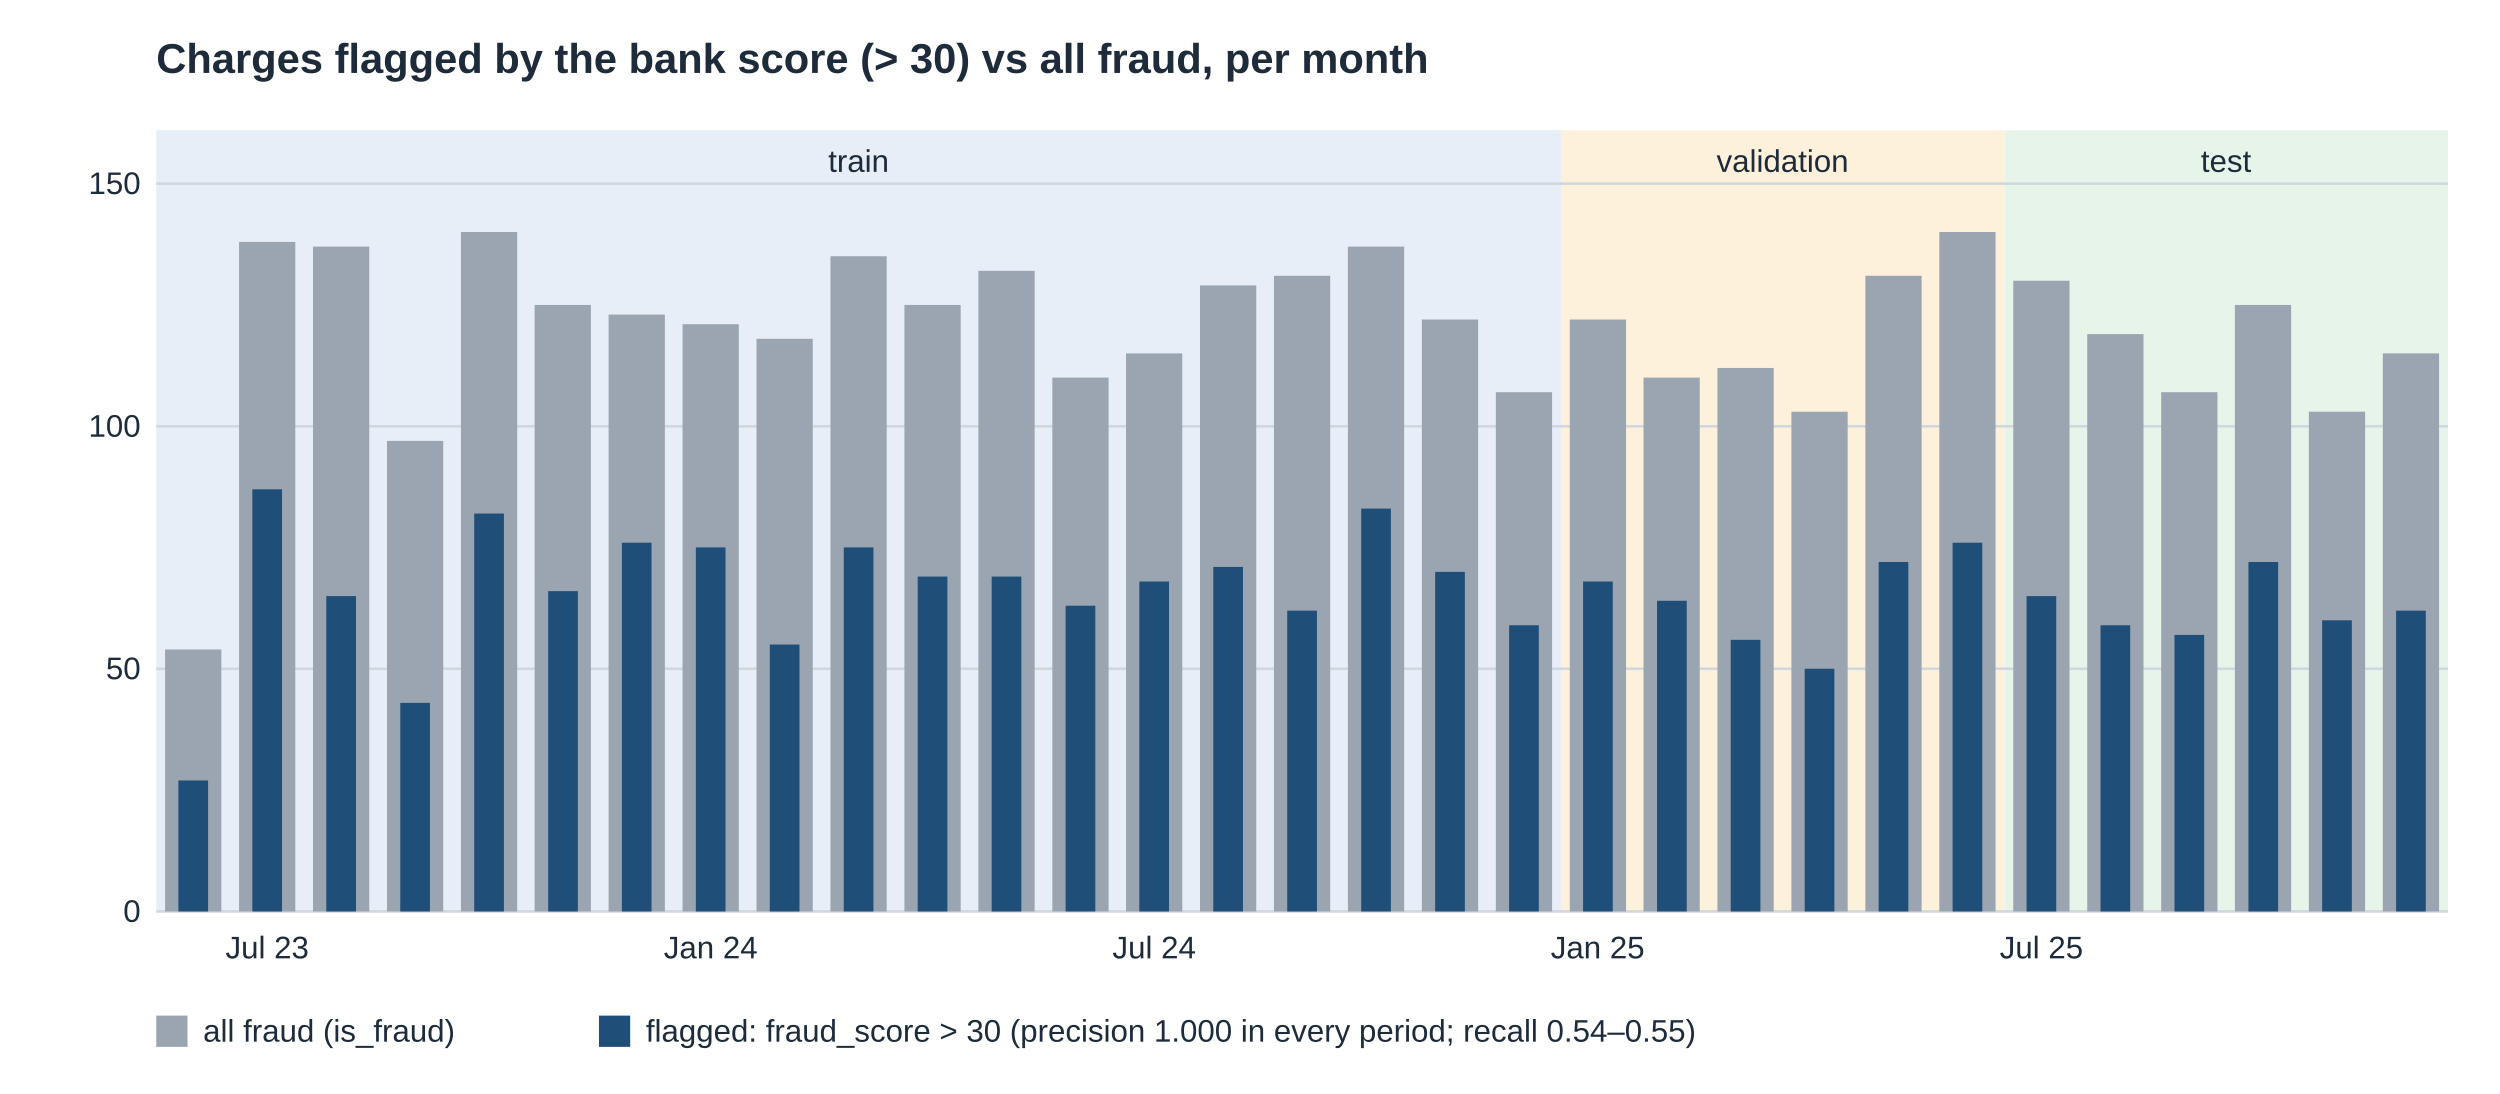
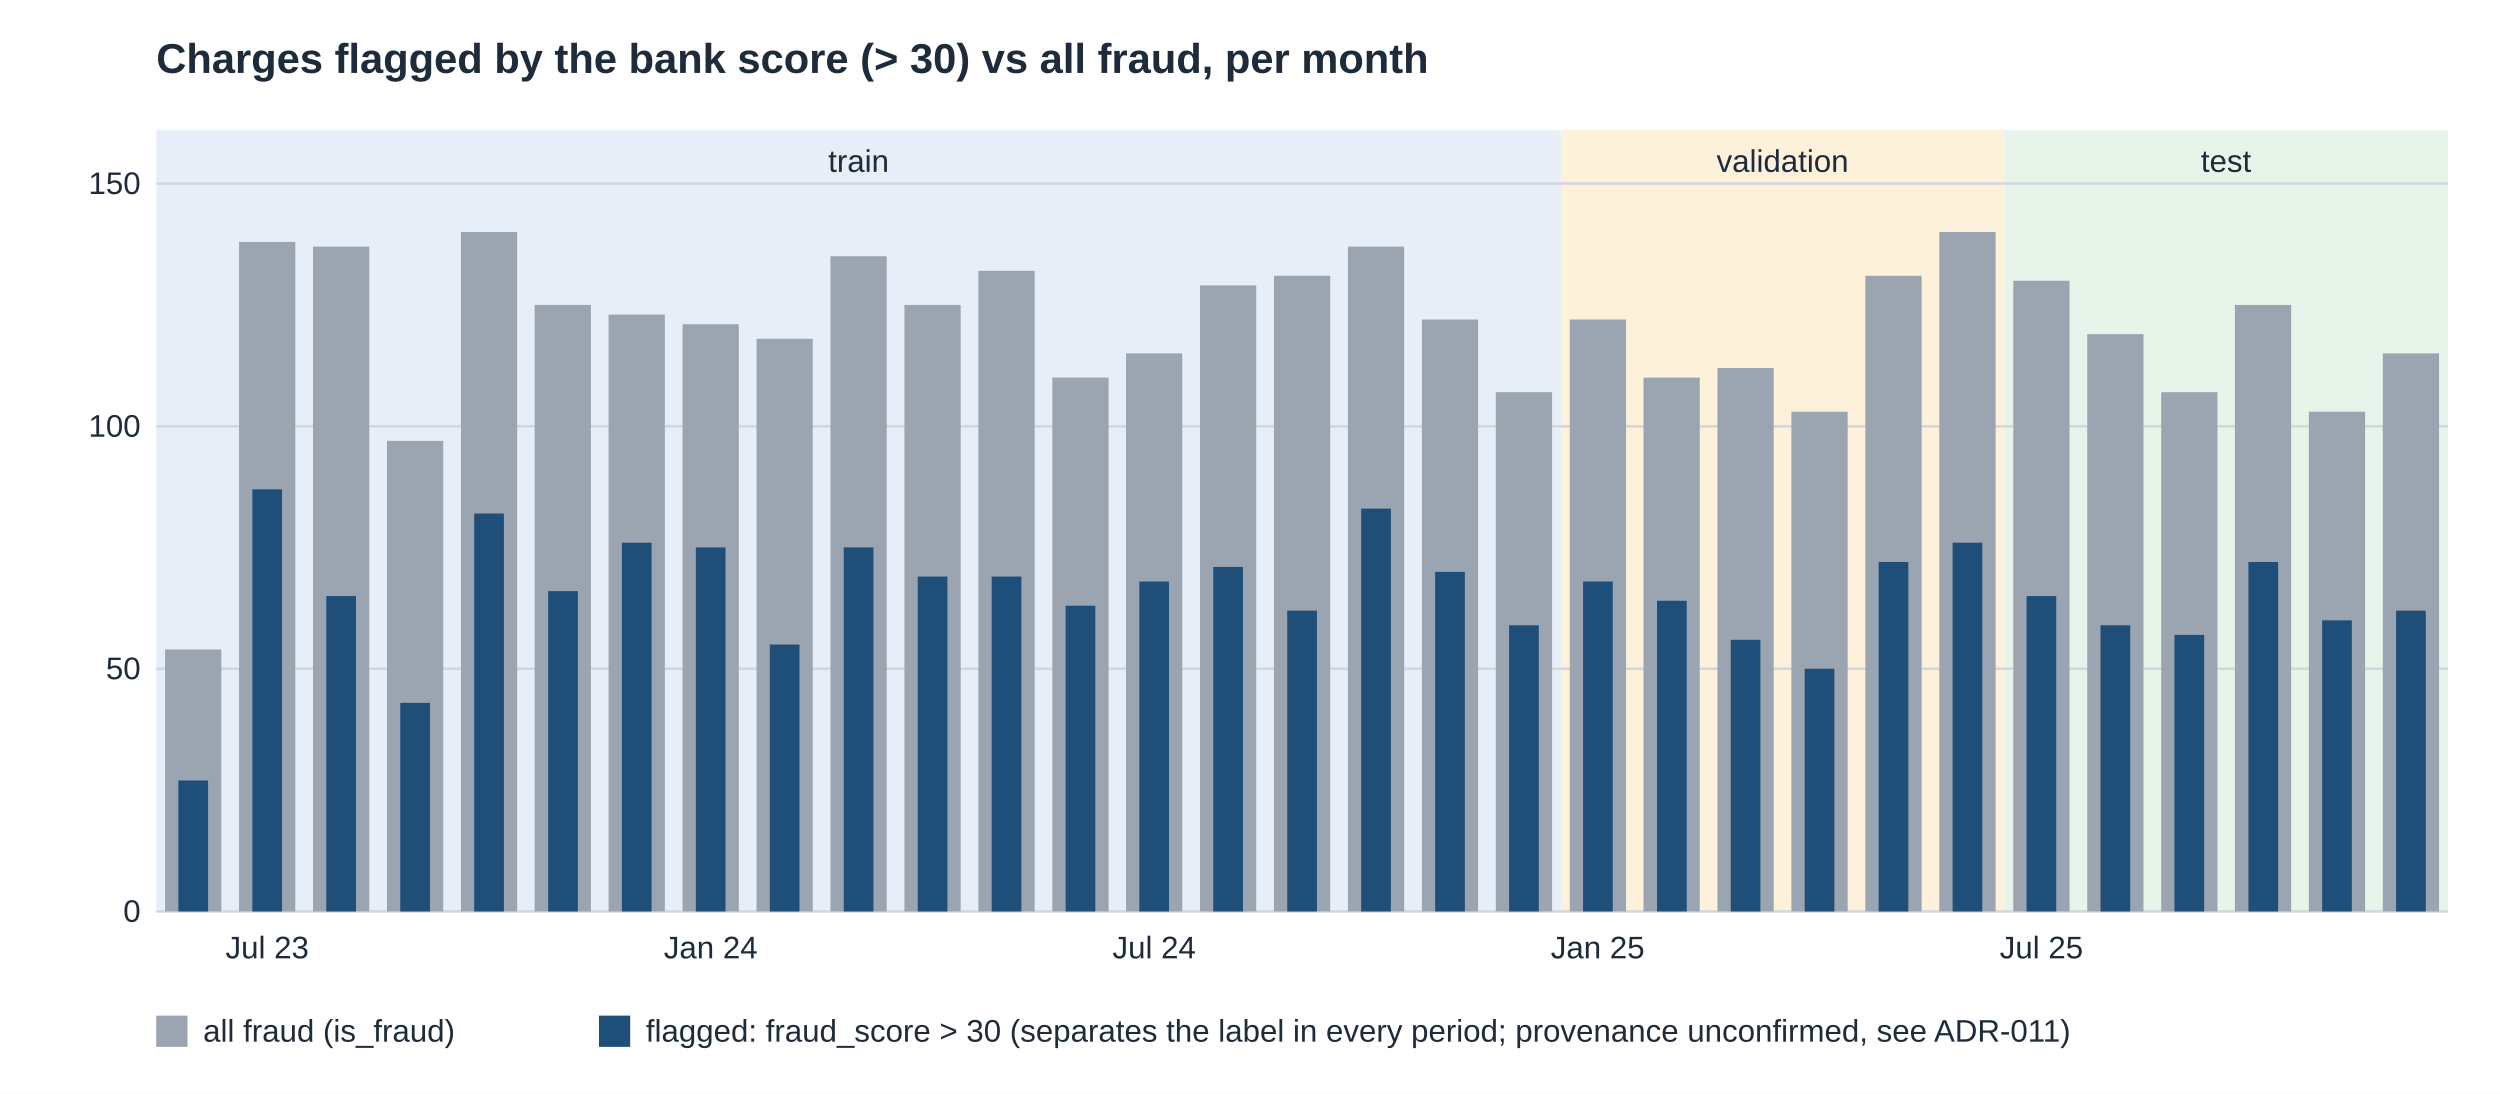
<svg xmlns="http://www.w3.org/2000/svg" width="960" height="420" viewBox="0 0 960 420" role="img" aria-labelledby="t d">
  <rect width="960" height="420" fill="#ffffff" />
  <style>text{font-family:Arial,sans-serif;fill:#1d2b3a}.s{font-size:12px}.h{font-size:16px;font-weight:700}</style>
  <rect x="60.0" y="50" width="539.4" height="300" fill="#e8eef7" />
  <text class="s" x="329.7" y="66" text-anchor="middle">train</text>
  <rect x="599.4" y="50" width="170.3" height="300" fill="#fdf1dc" />
  <text class="s" x="684.5" y="66" text-anchor="middle">validation</text>
  <rect x="769.7" y="50" width="170.3" height="300" fill="#e6f4ea" />
  <text class="s" x="854.8" y="66" text-anchor="middle">test</text>
  <line x1="60" x2="940" y1="350.0" y2="350.0" stroke="#d0d7de" stroke-width="1" />
  <text class="s" x="54" y="354.0" text-anchor="end">0</text>
  <line x1="60" x2="940" y1="256.8" y2="256.8" stroke="#d0d7de" stroke-width="1" />
  <text class="s" x="54" y="260.8" text-anchor="end">50</text>
  <line x1="60" x2="940" y1="163.7" y2="163.7" stroke="#d0d7de" stroke-width="1" />
  <text class="s" x="54" y="167.7" text-anchor="end">100</text>
  <line x1="60" x2="940" y1="70.5" y2="70.5" stroke="#d0d7de" stroke-width="1" />
  <text class="s" x="54" y="74.5" text-anchor="end">150</text>
  <rect x="63.4" y="249.4" width="21.6" height="100.6" fill="#9aa5b1" />
  <rect x="68.5" y="299.7" width="11.4" height="50.3" fill="#1f4e79" />
  <rect x="91.8" y="92.9" width="21.6" height="257.1" fill="#9aa5b1" />
  <rect x="96.9" y="187.9" width="11.4" height="162.1" fill="#1f4e79" />
  <text class="s" x="102.6" y="368" text-anchor="middle">Jul 23</text>
  <rect x="120.2" y="94.7" width="21.6" height="255.3" fill="#9aa5b1" />
  <rect x="125.3" y="228.9" width="11.4" height="121.1" fill="#1f4e79" />
  <rect x="148.6" y="169.3" width="21.6" height="180.7" fill="#9aa5b1" />
  <rect x="153.7" y="269.9" width="11.4" height="80.1" fill="#1f4e79" />
  <rect x="177.0" y="89.1" width="21.6" height="260.9" fill="#9aa5b1" />
  <rect x="182.1" y="197.2" width="11.4" height="152.8" fill="#1f4e79" />
  <rect x="205.3" y="117.1" width="21.6" height="232.9" fill="#9aa5b1" />
  <rect x="210.5" y="227.0" width="11.4" height="123.0" fill="#1f4e79" />
  <rect x="233.7" y="120.8" width="21.6" height="229.2" fill="#9aa5b1" />
  <rect x="238.8" y="208.4" width="11.4" height="141.6" fill="#1f4e79" />
  <rect x="262.1" y="124.5" width="21.6" height="225.5" fill="#9aa5b1" />
  <rect x="267.2" y="210.2" width="11.4" height="139.8" fill="#1f4e79" />
  <text class="s" x="272.9" y="368" text-anchor="middle">Jan 24</text>
  <rect x="290.5" y="130.1" width="21.6" height="219.9" fill="#9aa5b1" />
  <rect x="295.6" y="247.5" width="11.4" height="102.5" fill="#1f4e79" />
  <rect x="318.9" y="98.4" width="21.6" height="251.6" fill="#9aa5b1" />
  <rect x="324.0" y="210.2" width="11.4" height="139.8" fill="#1f4e79" />
  <rect x="347.3" y="117.1" width="21.6" height="232.9" fill="#9aa5b1" />
  <rect x="352.4" y="221.4" width="11.4" height="128.6" fill="#1f4e79" />
  <rect x="375.7" y="104.0" width="21.6" height="246.0" fill="#9aa5b1" />
  <rect x="380.8" y="221.4" width="11.4" height="128.6" fill="#1f4e79" />
  <rect x="404.1" y="145.0" width="21.6" height="205.0" fill="#9aa5b1" />
  <rect x="409.2" y="232.6" width="11.4" height="117.4" fill="#1f4e79" />
  <rect x="432.4" y="135.7" width="21.6" height="214.3" fill="#9aa5b1" />
  <rect x="437.5" y="223.3" width="11.4" height="126.7" fill="#1f4e79" />
  <text class="s" x="443.2" y="368" text-anchor="middle">Jul 24</text>
  <rect x="460.8" y="109.6" width="21.6" height="240.4" fill="#9aa5b1" />
  <rect x="465.9" y="217.7" width="11.4" height="132.3" fill="#1f4e79" />
  <rect x="489.2" y="105.9" width="21.6" height="244.1" fill="#9aa5b1" />
  <rect x="494.3" y="234.5" width="11.4" height="115.5" fill="#1f4e79" />
  <rect x="517.6" y="94.7" width="21.6" height="255.3" fill="#9aa5b1" />
  <rect x="522.7" y="195.3" width="11.4" height="154.7" fill="#1f4e79" />
  <rect x="546.0" y="122.7" width="21.6" height="227.3" fill="#9aa5b1" />
  <rect x="551.1" y="219.6" width="11.4" height="130.4" fill="#1f4e79" />
  <rect x="574.4" y="150.6" width="21.6" height="199.4" fill="#9aa5b1" />
  <rect x="579.5" y="240.1" width="11.4" height="109.9" fill="#1f4e79" />
  <rect x="602.8" y="122.7" width="21.6" height="227.3" fill="#9aa5b1" />
  <rect x="607.9" y="223.3" width="11.4" height="126.7" fill="#1f4e79" />
  <text class="s" x="613.5" y="368" text-anchor="middle">Jan 25</text>
  <rect x="631.1" y="145.0" width="21.6" height="205.0" fill="#9aa5b1" />
  <rect x="636.3" y="230.7" width="11.4" height="119.3" fill="#1f4e79" />
  <rect x="659.5" y="141.3" width="21.6" height="208.7" fill="#9aa5b1" />
  <rect x="664.6" y="245.7" width="11.4" height="104.3" fill="#1f4e79" />
  <rect x="687.9" y="158.1" width="21.6" height="191.9" fill="#9aa5b1" />
  <rect x="693.0" y="256.8" width="11.4" height="93.2" fill="#1f4e79" />
  <rect x="716.3" y="105.9" width="21.6" height="244.1" fill="#9aa5b1" />
  <rect x="721.4" y="215.8" width="11.4" height="134.2" fill="#1f4e79" />
  <rect x="744.7" y="89.1" width="21.6" height="260.9" fill="#9aa5b1" />
  <rect x="749.8" y="208.4" width="11.4" height="141.6" fill="#1f4e79" />
  <rect x="773.1" y="107.8" width="21.6" height="242.2" fill="#9aa5b1" />
  <rect x="778.2" y="228.9" width="11.4" height="121.1" fill="#1f4e79" />
  <text class="s" x="783.9" y="368" text-anchor="middle">Jul 25</text>
  <rect x="801.5" y="128.3" width="21.6" height="221.7" fill="#9aa5b1" />
  <rect x="806.6" y="240.1" width="11.4" height="109.9" fill="#1f4e79" />
  <rect x="829.9" y="150.6" width="21.6" height="199.4" fill="#9aa5b1" />
  <rect x="835.0" y="243.8" width="11.4" height="106.2" fill="#1f4e79" />
  <rect x="858.2" y="117.1" width="21.6" height="232.9" fill="#9aa5b1" />
  <rect x="863.4" y="215.8" width="11.4" height="134.2" fill="#1f4e79" />
  <rect x="886.6" y="158.1" width="21.6" height="191.9" fill="#9aa5b1" />
  <rect x="891.7" y="238.2" width="11.4" height="111.8" fill="#1f4e79" />
  <rect x="915.0" y="135.7" width="21.6" height="214.3" fill="#9aa5b1" />
  <rect x="920.1" y="234.5" width="11.4" height="115.5" fill="#1f4e79" />
  <text class="h" x="60" y="28">Charges flagged by the bank score (&gt; 30) vs all fraud, per month</text>
  <rect x="60" y="390" width="12" height="12" fill="#9aa5b1" />
  <text class="s" x="78" y="400">all fraud (is_fraud)</text>
  <rect x="230" y="390" width="12" height="12" fill="#1f4e79" />
-   <text class="s" x="248" y="400">flagged: fraud_score &gt; 30 (precision 1.000 in every period; recall 0.54–0.55)</text>
+   <text class="s" x="248" y="400">flagged: fraud_score &gt; 30 (separates the label in every period; provenance unconfirmed, see ADR-011)</text>
</svg>
